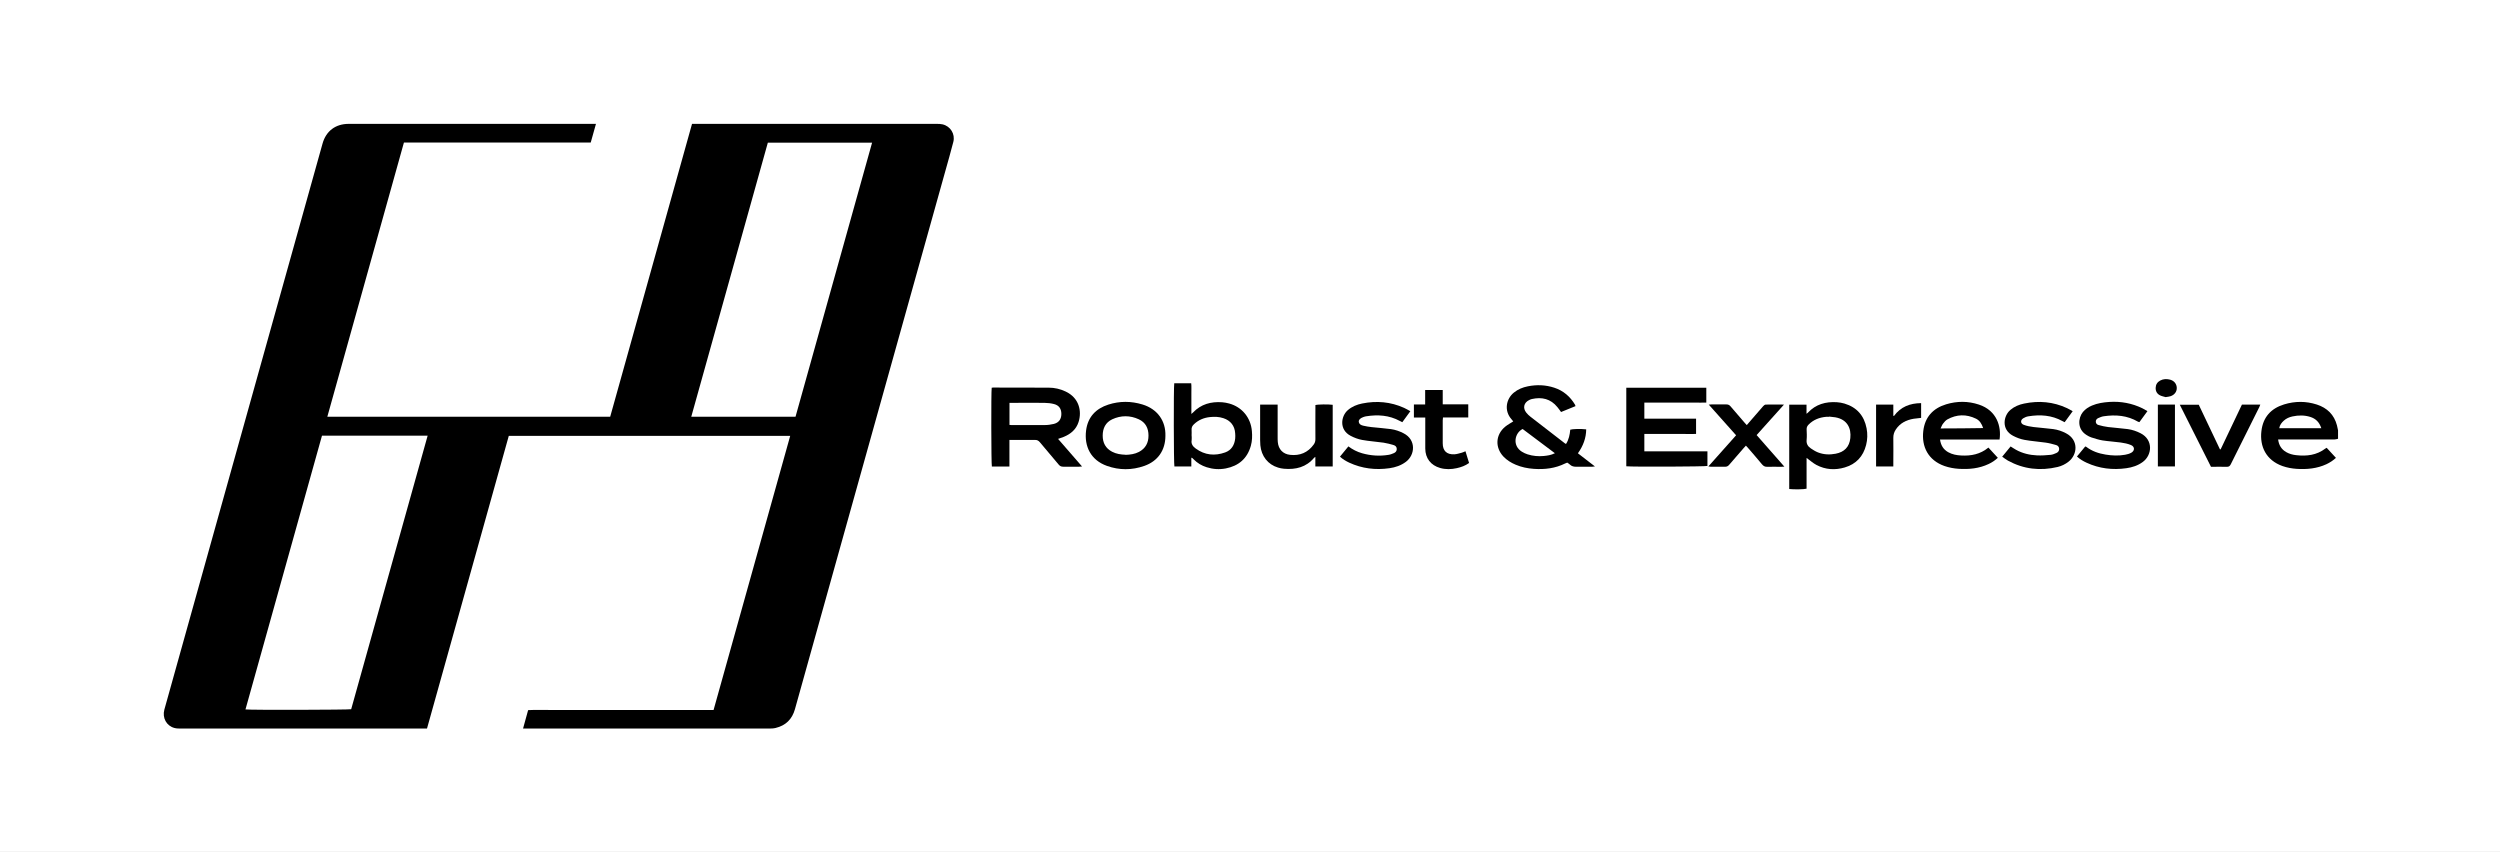
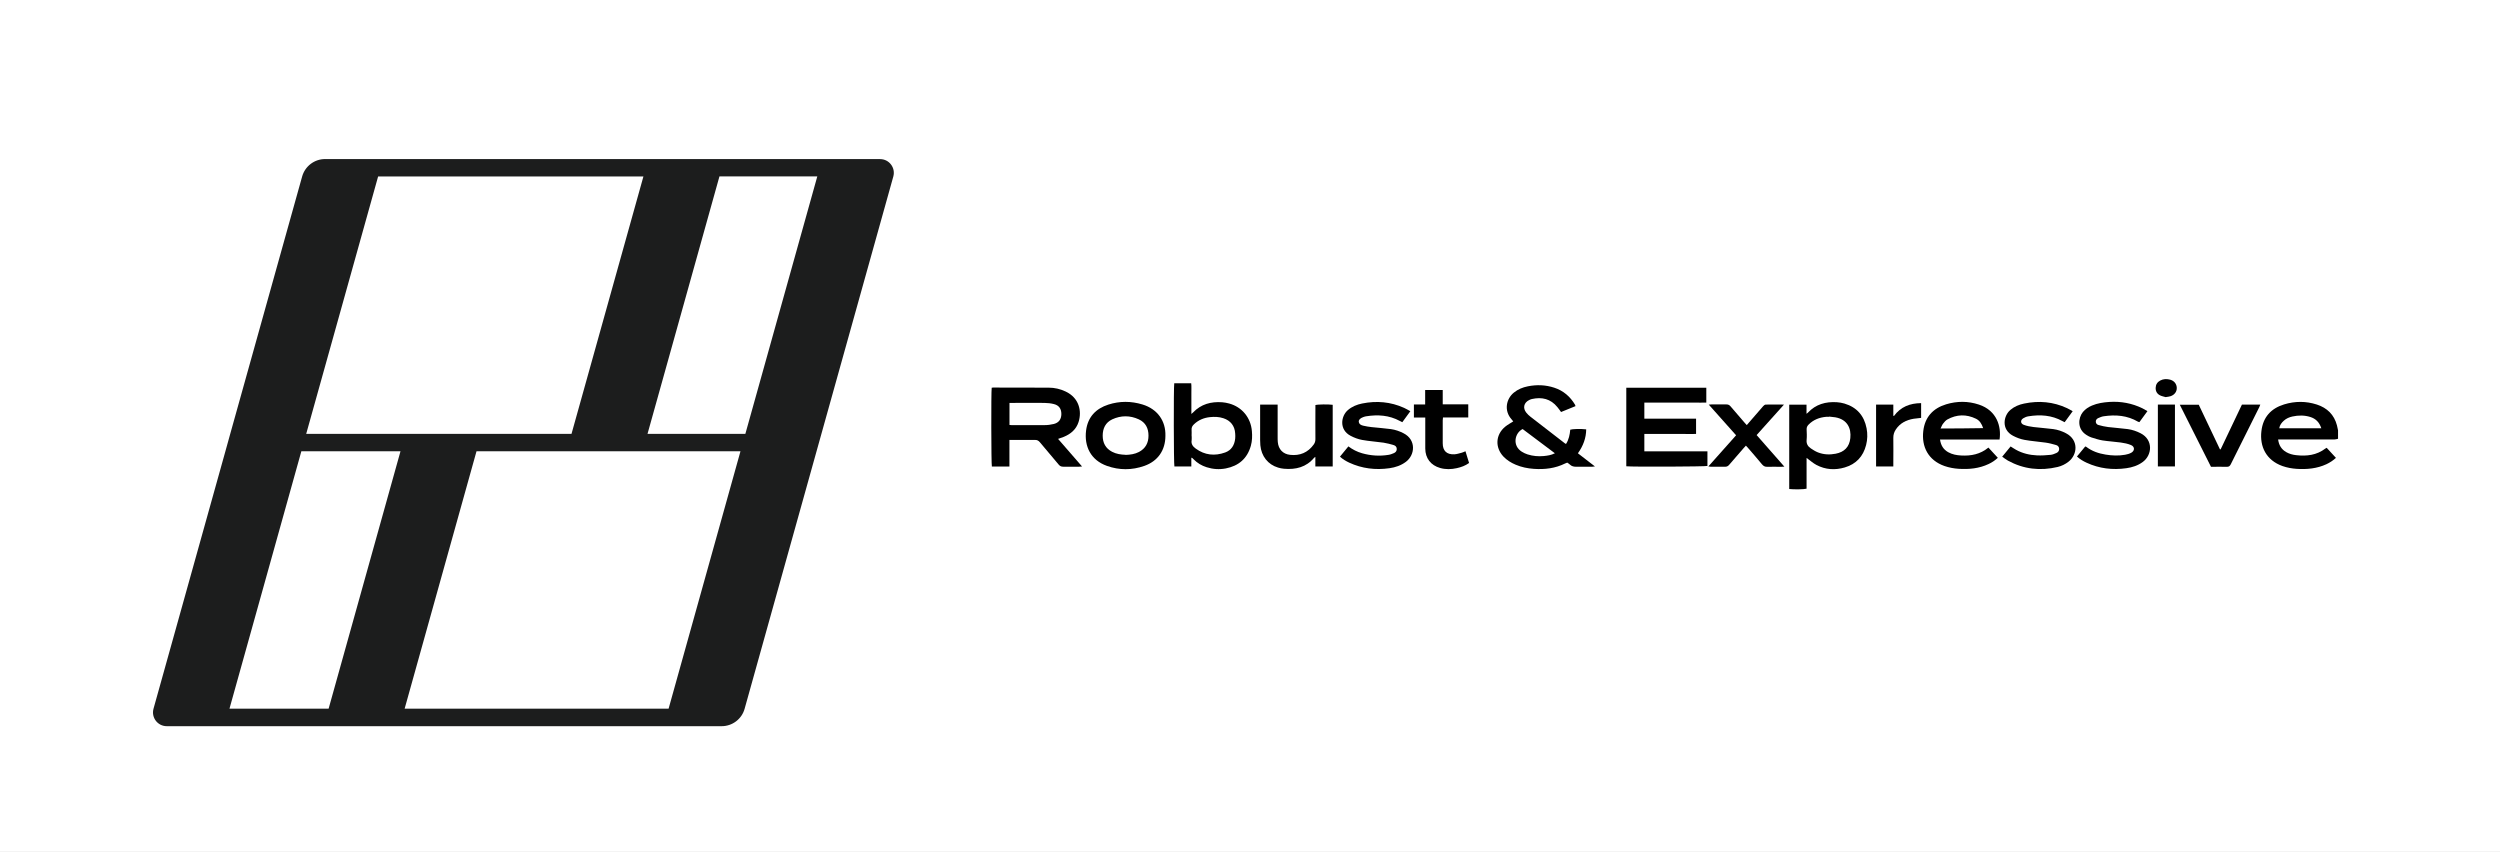
<svg xmlns="http://www.w3.org/2000/svg" id="a" viewBox="0 0 464 158">
  <defs>
-     <style>.d{fill:#fff;stroke:#fff;stroke-miterlimit:10;}</style>
+     <style>.cls-1{fill:#1c1d1d;}.cls-2{fill:#fff;stroke:#fff;stroke-miterlimit:10;}</style>
  </defs>
-   <rect class="d" x=".5" y=".5" width="463" height="157" />
+   <rect class="cls-2" x=".5" y=".5" width="463" height="157" />
  <g id="b">
    <g id="c">
      <g>
-         <path d="M433.93,81.44c-.23,.05-.45,.13-.68,.13h-10.43c.14,1.06,.61,1.82,1.48,2.33,.58,.34,1.22,.51,1.88,.58,1.95,.22,3.79,0,5.41-1.23,.06-.05,.13-.08,.24-.14l1.72,1.87c-.55,.51-1.14,.88-1.77,1.18-1.75,.81-3.61,.98-5.51,.86-.9-.06-1.78-.22-2.64-.52-3.03-1.08-4.26-3.62-3.91-6.51,.3-2.56,1.77-4.18,4.2-4.93,2.02-.62,4.06-.63,6.08,.02,1.92,.62,3.22,1.89,3.74,3.87,.08,.3,.13,.61,.2,.92v1.56h-.01Zm-3.1-1.98c-.37-1.12-1.05-1.77-2.04-2.08-1.09-.34-2.2-.33-3.31-.09-.59,.13-1.14,.36-1.6,.78-.42,.38-.76,.81-.85,1.4h7.8Z" />
-         <path d="M97.08,135.21l.94-3.41c1.27-.07,2.54-.02,3.82-.03h30.6c4.74-16.95,9.47-33.88,14.22-50.87h-52.23c-5.05,18.08-10.11,36.18-15.18,54.32H33.62c-.42,0-.85,0-1.25-.11-1.47-.39-2.28-1.87-1.87-3.39,.62-2.27,1.26-4.54,1.9-6.81,5.27-18.85,10.53-37.69,15.8-56.54,3.89-13.9,7.77-27.81,11.66-41.71,.65-2.34,2.41-3.67,4.86-3.67h45.89l-.97,3.46h-34.67c-4.74,16.98-9.48,33.91-14.22,50.9h52.5c5.06-18.09,10.12-36.2,15.19-54.36h45.43c.36,0,.73,.01,1.07,.09,1.46,.34,2.37,1.79,2,3.25-.46,1.82-.99,3.62-1.49,5.43-6.83,24.42-13.65,48.85-20.48,73.27-2.48,8.87-4.95,17.73-7.43,26.6-.52,1.86-1.71,3.03-3.59,3.48-.4,.1-.83,.11-1.25,.11h-45.62Zm-37.32-54.35c-4.74,16.96-9.47,33.88-14.2,50.81,.98,.13,19.18,.08,19.62-.04,4.72-16.9,9.45-33.81,14.19-50.77h-19.61ZM142.51,26.48c-4.74,16.95-9.47,33.88-14.21,50.86h19.35c4.74-16.94,9.47-33.87,14.21-50.86h-19.35Z" />
-         <path d="M187.35,86.59h-3.26c-.12-.44-.15-13.87-.03-14.63,.08,0,.18-.03,.27-.03,3.44,0,6.87,0,10.31,.02,1.09,0,2.14,.24,3.13,.71,2.51,1.17,3.06,3.64,2.41,5.67-.44,1.37-1.45,2.22-2.74,2.75-.33,.13-.67,.24-1.06,.38,1.49,1.71,2.93,3.38,4.45,5.12-.26,.02-.41,.04-.56,.04-.98,0-1.96,0-2.94,0-.35,0-.59-.1-.82-.37-1.16-1.4-2.35-2.77-3.51-4.17-.25-.3-.51-.44-.91-.43-1.38,.02-2.76,0-4.14,0h-.6v4.93h0Zm0-7.73c.16,.02,.26,.03,.35,.03,2.08,0,4.15,0,6.23,0,.55,0,1.12-.08,1.66-.21,.94-.24,1.39-.88,1.4-1.84,0-.97-.43-1.61-1.37-1.85-.57-.15-1.18-.21-1.77-.22-1.96-.03-3.91,0-5.87,0h-.62v4.11h-.01Z" />
-         <path d="M301.84,86.58v-14.62h14.85v2.76c-.74,.03-1.49,0-2.24,0h-9.26v2.99h9.6v2.83c-.8,.03-1.59,0-2.38,0h-7.22v3.23h11.71v2.71c-.42,.13-13.81,.19-15.07,.06v.02Z" />
-         <path d="M292.41,75.38l-2.68,1.09c-.25-.34-.45-.64-.68-.91-1.25-1.54-2.87-1.92-4.74-1.5-.17,.04-.34,.11-.5,.19-.99,.49-1.22,1.48-.53,2.34,.22,.28,.49,.53,.77,.75,2.13,1.66,4.27,3.31,6.4,4.95,.05,.04,.1,.06,.2,.11,.53-.81,.7-1.72,.79-2.65,.4-.14,1.97-.18,2.96-.06-.02,1.62-.56,3.06-1.54,4.44,1.03,.79,2.05,1.58,3.16,2.44-.26,.03-.41,.06-.56,.06-.96,0-1.92-.02-2.88,0-.47,0-.86-.07-1.2-.4-.14-.14-.32-.24-.5-.37-.12,.05-.25,.09-.37,.15-1.84,.92-3.81,1.15-5.83,1.01-1.16-.08-2.29-.31-3.37-.77-.86-.36-1.63-.84-2.28-1.52-1.59-1.7-1.46-4.07,.35-5.55,.44-.36,.96-.63,1.48-.97-.1-.12-.2-.26-.32-.39-1.44-1.61-.99-3.79,.43-4.95,.76-.62,1.64-.98,2.6-1.17,1.66-.33,3.3-.27,4.91,.26,1.69,.55,2.95,1.65,3.85,3.16,.03,.05,.04,.11,.08,.25Zm-3.83,8.73c-2.04-1.53-4.02-3.02-5.98-4.49-1.47,.72-1.97,3.07-.15,4.21,.33,.21,.71,.38,1.08,.5,.98,.31,1.99,.4,3.01,.3,.67-.07,1.33-.15,2.04-.51h0Z" />
-         <path d="M335.3,84.98v5.72c-.47,.14-2.4,.16-3.22,.06v-15.65h3.21v1.69c.15-.12,.21-.15,.25-.2,1.46-1.57,3.31-2.08,5.38-1.95,.47,.03,.96,.12,1.41,.25,2.31,.69,3.66,2.26,4.11,4.6,.2,1.03,.17,2.07-.09,3.09-.54,2.13-1.86,3.55-3.97,4.17-1.79,.53-3.57,.42-5.24-.46-.64-.34-1.2-.85-1.85-1.32h.01Zm4.19-7.66v.04c-.18,0-.36,0-.54,0-1.25,.11-2.37,.53-3.27,1.44-.25,.26-.39,.52-.37,.9,.03,.64,.06,1.28,0,1.92-.08,.74,.23,1.24,.79,1.61,.41,.27,.84,.55,1.3,.73,1.07,.42,2.18,.47,3.3,.25,1.62-.31,2.55-1.27,2.72-2.9,.19-1.78-.53-3.47-2.8-3.86-.37-.06-.75-.09-1.13-.13Z" />
-         <path d="M221.11,84.96v1.62h-3.14c-.13-.41-.16-14.7-.03-15.44h3.15c.07,.61,.02,1.22,.03,1.83v3.86c.18-.16,.26-.21,.32-.28,1.48-1.55,3.33-2.04,5.4-1.89,.44,.03,.87,.12,1.29,.23,2.38,.65,4.01,2.62,4.22,5.11,.08,.92,.06,1.83-.19,2.73-.67,2.38-2.26,3.74-4.65,4.21-1.2,.23-2.39,.15-3.55-.22-.93-.29-1.75-.78-2.43-1.48-.08-.08-.17-.17-.26-.25,0,0-.04,0-.16-.04h0Zm.06-4.11c0,.28,.04,.57,0,.84-.13,.72,.24,1.18,.76,1.56,1.69,1.23,3.53,1.41,5.46,.72,1.16-.42,1.73-1.36,1.86-2.57,.03-.32,.03-.64,0-.96-.08-1.4-.86-2.4-2.2-2.83-.81-.27-1.65-.29-2.49-.2-1.12,.12-2.12,.53-2.95,1.32-.31,.29-.49,.6-.45,1.05,.03,.36,0,.72,0,1.08h0Z" />
-         <path d="M371.12,81.58h-11.05c.15,1.08,.63,1.85,1.52,2.35,.75,.42,1.57,.57,2.42,.61,1.83,.1,3.54-.23,5.04-1.47,.59,.64,1.16,1.25,1.75,1.9-.53,.49-1.09,.86-1.71,1.15-1.77,.84-3.64,1.01-5.56,.89-.9-.06-1.78-.22-2.64-.52-3.02-1.07-4.27-3.59-3.93-6.49,.3-2.58,1.79-4.21,4.24-4.96,2.02-.61,4.07-.62,6.08,.05,3.35,1.1,4.19,4.1,3.84,6.48h0Zm-10.95-2.06c2.72-.03,5.28,0,7.9-.07-.26-.8-.65-1.41-1.32-1.74-1.79-.87-3.58-.83-5.33,.14-.32,.18-.57,.5-.8,.79-.17,.22-.27,.51-.45,.88Z" />
-         <path d="M216.3,80.89c0,2.67-1.4,4.7-3.91,5.58-2.3,.81-4.64,.82-6.94,0-2.99-1.06-4.25-3.62-3.87-6.59,.32-2.48,1.8-4.04,4.14-4.79,2.09-.67,4.22-.66,6.32-.02,2.83,.86,4.34,3.1,4.26,5.81h0Zm-7.39,3.53c.86-.03,1.71-.14,2.49-.55,1.22-.65,1.77-1.69,1.76-3.04,0-1.35-.54-2.43-1.8-3.01-1.63-.75-3.3-.75-4.93,0-1.25,.59-1.77,1.69-1.77,3.03s.54,2.36,1.74,2.99c.78,.41,1.62,.53,2.5,.56h0Z" />
+         <path d="M433.93,81.44c-.23,.05-.45,.13-.68,.13h-10.43c.14,1.06,.61,1.82,1.48,2.33,.58,.34,1.22,.51,1.88,.58,1.95,.22,3.79,0,5.41-1.23,.06-.05,.13-.08,.24-.14l1.72,1.87c-.55,.51-1.14,.88-1.77,1.18-1.75,.81-3.61,.98-5.51,.86-.9-.06-1.78-.22-2.64-.52-3.03-1.08-4.26-3.62-3.91-6.51,.3-2.56,1.77-4.18,4.2-4.93,2.02-.62,4.06-.63,6.08,.02,1.92,.62,3.22,1.89,3.74,3.87,.08,.3,.13,.61,.2,.92v1.56h-.01Zm-3.1-1.97c-.37-1.12-1.05-1.77-2.04-2.08-1.09-.34-2.2-.33-3.31-.09-.59,.13-1.14,.36-1.6,.78-.42,.38-.76,.81-.85,1.4h7.8Z" />
+         <path d="M187.35,86.59h-3.26c-.12-.44-.15-13.87-.03-14.63,.08,0,.18-.03,.27-.03,3.44,0,6.87,0,10.31,.02,1.09,0,2.14,.24,3.13,.71,2.51,1.17,3.06,3.64,2.41,5.67-.44,1.37-1.45,2.22-2.74,2.75-.33,.13-.67,.24-1.06,.38,1.49,1.71,2.93,3.38,4.45,5.12-.26,.02-.41,.04-.56,.04h-2.94c-.35,0-.59-.1-.82-.37-1.16-1.4-2.35-2.77-3.51-4.17-.25-.3-.51-.44-.91-.43-1.38,.02-2.76,0-4.14,0h-.6v4.93h0Zm0-7.72c.16,.02,.26,.03,.35,.03h6.23c.55,0,1.12-.08,1.66-.21,.94-.24,1.39-.88,1.4-1.84,0-.97-.43-1.61-1.37-1.85-.57-.15-1.18-.21-1.77-.22-1.96-.03-3.91,0-5.87,0h-.62v4.11h0v-.02Z" />
+         <path d="M301.84,86.58v-14.62h14.85v2.76c-.74,.03-1.49,0-2.24,0h-9.26v2.99h9.6v2.83c-.8,.03-1.59,0-2.38,0h-7.22v3.23h11.71v2.71c-.42,.13-13.81,.19-15.07,.06v.04Z" />
+         <path d="M292.41,75.38l-2.68,1.09c-.25-.34-.45-.64-.68-.91-1.25-1.54-2.87-1.92-4.74-1.5-.17,.04-.34,.11-.5,.19-.99,.49-1.22,1.48-.53,2.34,.22,.28,.49,.53,.77,.75,2.13,1.66,4.27,3.31,6.4,4.95,.05,.04,.1,.06,.2,.11,.53-.81,.7-1.72,.79-2.65,.4-.14,1.97-.18,2.96-.06-.02,1.62-.56,3.06-1.54,4.44,1.03,.79,2.05,1.58,3.16,2.44-.26,.03-.41,.06-.56,.06-.96,0-1.92-.02-2.88,0-.47,0-.86-.07-1.2-.4-.14-.14-.32-.24-.5-.37-.12,.05-.25,.09-.37,.15-1.84,.92-3.81,1.15-5.83,1.01-1.16-.08-2.29-.31-3.37-.77-.86-.36-1.63-.84-2.28-1.52-1.59-1.7-1.46-4.07,.35-5.55,.44-.36,.96-.63,1.48-.97-.1-.12-.2-.26-.32-.39-1.44-1.61-.99-3.79,.43-4.95,.76-.62,1.64-.98,2.6-1.17,1.66-.33,3.3-.27,4.91,.26,1.69,.55,2.95,1.65,3.85,3.16,.03,.05,.04,.11,.08,.25h0Zm-3.83,8.74c-2.04-1.53-4.02-3.02-5.98-4.49-1.47,.72-1.97,3.07-.15,4.21,.33,.21,.71,.38,1.08,.5,.98,.31,1.99,.4,3.01,.3,.67-.07,1.33-.15,2.04-.51h0Z" />
+         <path d="M335.3,84.98v5.72c-.47,.14-2.4,.16-3.22,.06v-15.65h3.21v1.69c.15-.12,.21-.15,.25-.2,1.46-1.57,3.31-2.08,5.38-1.95,.47,.03,.96,.12,1.41,.25,2.31,.69,3.66,2.26,4.11,4.6,.2,1.03,.17,2.07-.09,3.09-.54,2.13-1.86,3.55-3.97,4.17-1.79,.53-3.57,.42-5.24-.46-.64-.34-1.2-.85-1.85-1.32h.01Zm4.19-7.66v.04h-.54c-1.25,.11-2.37,.53-3.27,1.44-.25,.26-.39,.52-.37,.9,.03,.64,.06,1.28,0,1.92-.08,.74,.23,1.24,.79,1.61,.41,.27,.84,.55,1.3,.73,1.07,.42,2.18,.47,3.3,.25,1.62-.31,2.55-1.27,2.72-2.9,.19-1.78-.53-3.47-2.8-3.86-.37-.06-.75-.09-1.13-.13Z" />
+         <path d="M221.11,84.96v1.62h-3.14c-.13-.41-.16-14.7-.03-15.44h3.15c.07,.61,.02,1.22,.03,1.83v3.86c.18-.16,.26-.21,.32-.28,1.48-1.55,3.33-2.04,5.4-1.89,.44,.03,.87,.12,1.29,.23,2.38,.65,4.01,2.62,4.22,5.11,.08,.92,.06,1.83-.19,2.73-.67,2.38-2.26,3.74-4.65,4.21-1.2,.23-2.39,.15-3.55-.22-.93-.29-1.75-.78-2.43-1.48-.08-.08-.17-.17-.26-.25,0,0-.04,0-.16-.04h0Zm.06-4.1c0,.28,.04,.57,0,.84-.13,.72,.24,1.18,.76,1.56,1.69,1.23,3.53,1.41,5.46,.72,1.16-.42,1.73-1.36,1.86-2.57,.03-.32,.03-.64,0-.96-.08-1.4-.86-2.4-2.2-2.83-.81-.27-1.65-.29-2.49-.2-1.12,.12-2.12,.53-2.95,1.32-.31,.29-.49,.6-.45,1.05,.03,.36,0,.72,0,1.08h0Z" />
+         <path d="M371.12,81.58h-11.05c.15,1.08,.63,1.85,1.52,2.35,.75,.42,1.57,.57,2.42,.61,1.83,.1,3.54-.23,5.04-1.47,.59,.64,1.16,1.25,1.75,1.9-.53,.49-1.09,.86-1.71,1.15-1.77,.84-3.64,1.01-5.56,.89-.9-.06-1.78-.22-2.64-.52-3.02-1.07-4.27-3.59-3.93-6.49,.3-2.58,1.79-4.21,4.24-4.96,2.02-.61,4.07-.62,6.08,.05,3.35,1.1,4.19,4.1,3.84,6.48h0Zm-10.95-2.05c2.72-.03,5.28,0,7.9-.07-.26-.8-.65-1.41-1.32-1.74-1.79-.87-3.58-.83-5.33,.14-.32,.18-.57,.5-.8,.79-.17,.22-.27,.51-.45,.88Z" />
+         <path d="M216.3,80.89c0,2.67-1.4,4.7-3.91,5.58-2.3,.81-4.64,.82-6.94,0-2.99-1.06-4.25-3.62-3.87-6.59,.32-2.48,1.8-4.04,4.14-4.79,2.09-.67,4.22-.66,6.32-.02,2.83,.86,4.34,3.1,4.26,5.81h0Zm-7.39,3.54c.86-.03,1.71-.14,2.49-.55,1.22-.65,1.77-1.69,1.76-3.04,0-1.35-.54-2.43-1.8-3.01-1.63-.75-3.3-.75-4.93,0-1.25,.59-1.77,1.69-1.77,3.03s.54,2.36,1.74,2.99c.78,.41,1.62,.53,2.5,.56h0v.02Z" />
        <path d="M371.6,84.77c.55-.67,1.05-1.28,1.57-1.91,.36,.22,.67,.44,1,.62,1.21,.67,2.54,.98,3.9,1.04,.83,.04,1.68-.02,2.51-.1,.37-.03,.73-.19,1.08-.34,.31-.13,.52-.39,.52-.75s-.22-.63-.54-.72c-.65-.19-1.31-.37-1.97-.46-1.3-.19-2.62-.27-3.92-.51-.73-.13-1.47-.41-2.13-.76-2.23-1.17-1.79-3.72-.47-4.82,.74-.62,1.6-.97,2.53-1.16,2.74-.57,5.4-.34,7.96,.85,.34,.16,.66,.36,1.05,.57-.51,.7-.99,1.36-1.49,2.04-.16-.08-.28-.13-.4-.2-2-1.11-4.14-1.25-6.34-.89-.33,.05-.66,.19-.94,.36-.56,.34-.54,.97,.07,1.21,.59,.23,1.23,.34,1.86,.42,1.21,.15,2.43,.22,3.63,.38,.83,.11,1.63,.38,2.38,.78,2.37,1.24,2.14,3.95,.47,5.26-.61,.48-1.29,.81-2.03,.99-3.22,.76-6.31,.42-9.23-1.18-.36-.2-.68-.47-1.06-.72h0Z" />
        <path d="M248.7,84.75l1.56-1.9c.8,.59,1.62,1.01,2.53,1.27,1.62,.46,3.26,.57,4.92,.3,.35-.05,.69-.19,1.02-.33,.3-.14,.51-.38,.51-.75s-.22-.62-.54-.72c-.63-.19-1.26-.36-1.91-.46-1.32-.19-2.66-.27-3.98-.51-.73-.13-1.47-.41-2.13-.76-2.17-1.13-1.82-3.65-.51-4.78,.77-.66,1.67-1.02,2.64-1.22,2.68-.54,5.29-.32,7.79,.81,.38,.17,.73,.39,1.16,.62l-1.49,2.04c-.18-.09-.32-.15-.46-.23-1.99-1.08-4.11-1.21-6.29-.86-.18,.03-.35,.09-.52,.15-.55,.2-.85,.51-.81,.85,.06,.48,.44,.65,.84,.74,.5,.12,1.02,.2,1.53,.26,1.19,.13,2.39,.21,3.57,.37,.83,.11,1.63,.39,2.38,.78,2.36,1.21,2.15,4.01,.42,5.3-.91,.68-1.94,1.02-3.04,1.18-2.59,.37-5.1,.07-7.49-1.04-.61-.29-1.19-.63-1.72-1.12h.02Z" />
-         <path d="M398.54,76.34l-1.47,2.01c-.11-.03-.18-.05-.25-.08-2-1.17-4.15-1.34-6.38-1.01-.35,.05-.69,.2-1.01,.34-.27,.12-.46,.35-.45,.66,0,.31,.21,.55,.49,.62,.59,.16,1.2,.31,1.81,.38,1.21,.15,2.43,.22,3.63,.38,.83,.11,1.63,.39,2.38,.77,2.39,1.22,2.16,4.05,.41,5.33-.91,.67-1.95,1.01-3.05,1.16-2.55,.36-5.02,.07-7.38-1.02-.63-.29-1.23-.64-1.79-1.15,.53-.64,1.03-1.25,1.54-1.87,.08,.03,.14,.04,.19,.07,1.06,.81,2.28,1.23,3.58,1.44,1.21,.2,2.43,.25,3.64,.03,.39-.07,.79-.18,1.13-.37,.68-.38,.67-1.13-.05-1.43-.6-.25-1.26-.38-1.9-.47-1.13-.16-2.27-.21-3.39-.39-.7-.11-1.39-.35-2.08-.56-.3-.09-.58-.26-.86-.43-1.81-1.1-1.57-3.2-.7-4.27,.45-.55,1.03-.93,1.69-1.21,1.03-.44,2.11-.59,3.21-.67,2.16-.14,4.22,.24,6.17,1.19,.28,.14,.55,.31,.9,.51v.04Z" />
+         <path d="M398.54,76.34l-1.47,2.01c-.11-.03-.18-.05-.25-.08-2-1.17-4.15-1.34-6.38-1.01-.35,.05-.69,.2-1.01,.34-.27,.12-.46,.35-.45,.66,0,.31,.21,.55,.49,.62,.59,.16,1.2,.31,1.81,.38,1.21,.15,2.43,.22,3.63,.38,.83,.11,1.63,.39,2.38,.77,2.39,1.22,2.16,4.05,.41,5.33-.91,.67-1.95,1.01-3.05,1.16-2.55,.36-5.02,.07-7.38-1.02-.63-.29-1.23-.64-1.79-1.15,.53-.64,1.03-1.25,1.54-1.87,.08,.03,.14,.04,.19,.07,1.06,.81,2.28,1.23,3.58,1.44,1.21,.2,2.43,.25,3.64,.03,.39-.07,.79-.18,1.13-.37,.68-.38,.67-1.13-.05-1.43-.6-.25-1.26-.38-1.9-.47-1.13-.16-2.27-.21-3.39-.39-.7-.11-1.39-.35-2.08-.56-.3-.09-.58-.26-.86-.43-1.81-1.1-1.57-3.2-.7-4.27,.45-.55,1.03-.93,1.69-1.21,1.03-.44,2.11-.59,3.21-.67,2.16-.14,4.22,.24,6.17,1.19,.28,.14,.55,.31,.9,.51v.04h-.01Z" />
        <path d="M233.88,75.09h3.25v6.06c0,.3,0,.6,.03,.9,.12,1.34,.95,2.22,2.28,2.37,1.82,.2,3.29-.41,4.38-1.91,.22-.3,.32-.61,.32-1-.02-1.9,0-3.8,0-5.69v-.64c.46-.14,2.39-.16,3.21-.05v11.45h-3.22v-1.78c-.13,.09-.18,.11-.22,.15-1.47,1.77-3.42,2.24-5.6,2.05-.38-.03-.75-.11-1.11-.22-1.87-.56-3.1-2.12-3.28-4.15-.03-.32-.04-.64-.04-.96v-6.58h0Z" />
-         <path d="M317.09,86.55c1.75-1.96,3.43-3.86,5.13-5.76-1.69-1.89-3.34-3.75-5.07-5.69,.24-.02,.38-.04,.51-.04,.92,0,1.84,0,2.76,0,.33,0,.55,.1,.77,.36,.85,1.01,1.72,2,2.58,3,.13,.15,.26,.29,.43,.48,.25-.29,.47-.54,.69-.8,.78-.91,1.56-1.82,2.36-2.72,.12-.14,.31-.29,.48-.29,1.08-.03,2.15,0,3.38,0-1.72,1.94-3.38,3.76-5.08,5.66,1.7,1.93,3.39,3.85,5.15,5.86-.29,.02-.46,.03-.64,.03-.84,0-1.68-.03-2.52,0-.45,.02-.73-.14-1.01-.48-.82-1-1.68-1.98-2.53-2.97-.13-.15-.27-.29-.44-.48-.15,.17-.29,.31-.42,.46-.89,1.03-1.79,2.05-2.67,3.08-.22,.27-.46,.39-.81,.38-.86-.02-1.72,0-2.58,0-.14,0-.28-.03-.5-.06h.03Z" />
-         <path d="M264.51,72.39h3.26v2.65h4.74v2.44h-4.69c-.02,.22-.05,.37-.05,.53v4.26c0,1.4,.73,2.11,2.14,2.05,.47-.02,.93-.18,1.4-.3,.21-.05,.4-.16,.68-.27l.67,2.18c-.71,.51-1.47,.78-2.28,.96-1.03,.23-2.06,.26-3.08-.03-1.74-.49-2.76-1.8-2.77-3.61,0-1.68,0-3.36,0-5.04v-.71h-2.11v-2.43h2.09v-2.67h0Z" />
+         <path d="M317.09,86.55c1.75-1.96,3.43-3.86,5.13-5.76-1.69-1.89-3.34-3.75-5.07-5.69,.24-.02,.38-.04,.51-.04h2.76c.33,0,.55,.1,.77,.36,.85,1.01,1.72,2,2.58,3,.13,.15,.26,.29,.43,.48,.25-.29,.47-.54,.69-.8,.78-.91,1.56-1.82,2.36-2.72,.12-.14,.31-.29,.48-.29,1.08-.03,2.15,0,3.38,0-1.72,1.94-3.38,3.76-5.08,5.66,1.7,1.93,3.39,3.85,5.15,5.86-.29,.02-.46,.03-.64,.03-.84,0-1.68-.03-2.52,0-.45,.02-.73-.14-1.01-.48-.82-1-1.68-1.98-2.53-2.97-.13-.15-.27-.29-.44-.48-.15,.17-.29,.31-.42,.46-.89,1.03-1.79,2.05-2.67,3.08-.22,.27-.46,.39-.81,.38-.86-.02-1.72,0-2.58,0-.14,0-.28-.03-.5-.06h.03v-.02Z" />
+         <path d="M264.51,72.39h3.26v2.65h4.74v2.44h-4.69c-.02,.22-.05,.37-.05,.53v4.26c0,1.4,.73,2.11,2.14,2.05,.47-.02,.93-.18,1.4-.3,.21-.05,.4-.16,.68-.27l.67,2.18c-.71,.51-1.47,.78-2.28,.96-1.03,.23-2.06,.26-3.08-.03-1.74-.49-2.76-1.8-2.77-3.61v-5.75h-2.11v-2.43h2.09v-2.67h0Z" />
        <path d="M412.16,83.38c1.31-2.75,2.62-5.51,3.94-8.28h3.41c-.07,.17-.11,.32-.18,.45-1.77,3.54-3.54,7.07-5.3,10.62-.16,.32-.34,.48-.72,.47-.98-.03-1.96,0-2.95,0-1.93-3.84-3.84-7.65-5.79-11.52h3.52c1.31,2.76,2.62,5.51,3.93,8.27h.14Z" />
        <path d="M351.42,86.58h-3.22v-11.48h3.2v2.05l.11,.07c1.25-1.72,2.98-2.38,5.05-2.4v2.74c-.47,.06-.93,.09-1.38,.16-1.35,.23-2.51,.79-3.3,1.97-.32,.47-.49,.98-.48,1.57,.03,1.54,0,3.08,0,4.62v.7h.02Z" />
        <path d="M400.5,75.09h3.17v11.48h-3.17v-11.48Z" />
        <path d="M401.96,73.71c-.31-.1-.73-.16-1.09-.35-.53-.28-.8-.76-.78-1.38,.02-.61,.31-1.06,.84-1.35,.59-.32,1.23-.33,1.86-.16,.75,.21,1.2,.8,1.22,1.52,.02,.71-.43,1.31-1.17,1.55-.24,.08-.5,.1-.87,.16h0Z" />
+         <path class="cls-1" d="M163.33,29.52H60.34c-1.98,0-3.72,1.32-4.26,3.23l-13.35,47.78-.9,3.24-13.34,47.77h0c-.45,1.63,.77,3.24,2.46,3.24h102.99c1.98,0,3.73-1.32,4.26-3.23l14.25-51.01,13.35-47.78h0c.45-1.62-.77-3.23-2.45-3.23Zm-93.15,3.23h49.24l-13.35,47.78H56.83l13.35-47.78Zm-14.25,51.01h18.4l-13.34,47.77h-18.4l13.34-47.77Zm68.16,47.77h-48.99l13.34-47.77h48.99l-13.34,47.77Zm14.25-51.01h-18.16l13.35-47.78h18.16l-13.35,47.78Z" />
      </g>
    </g>
  </g>
</svg>
